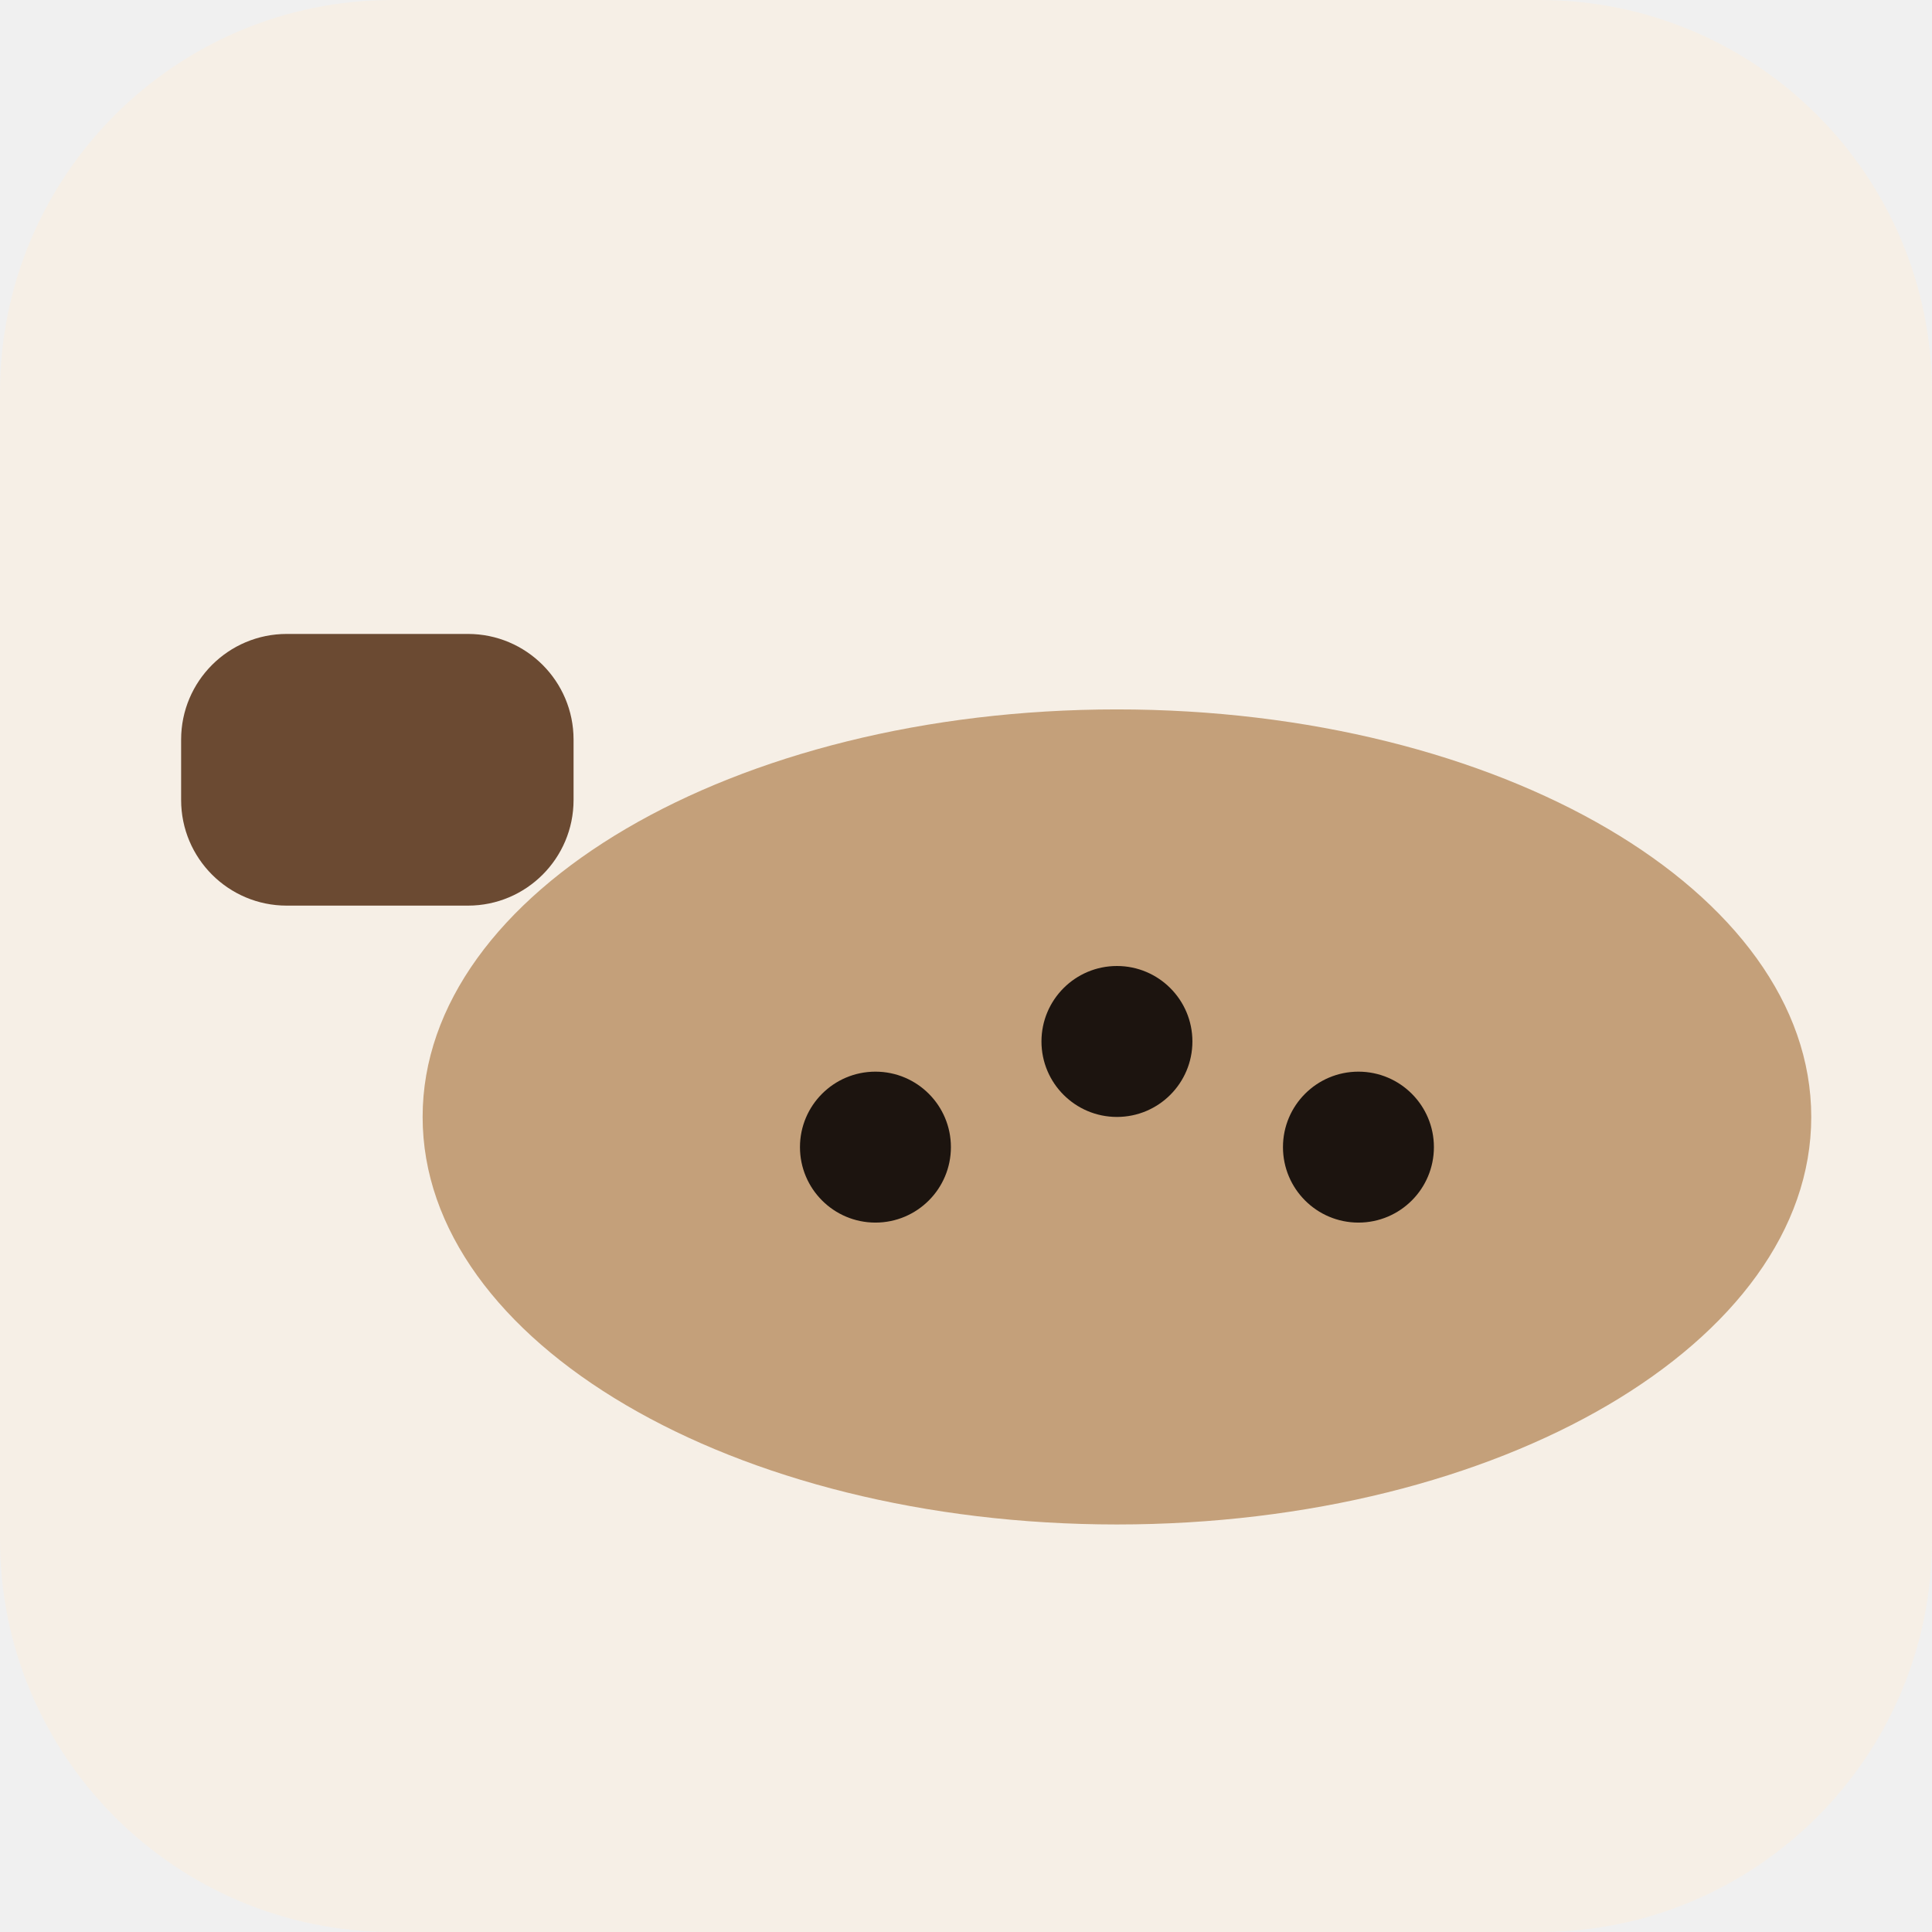
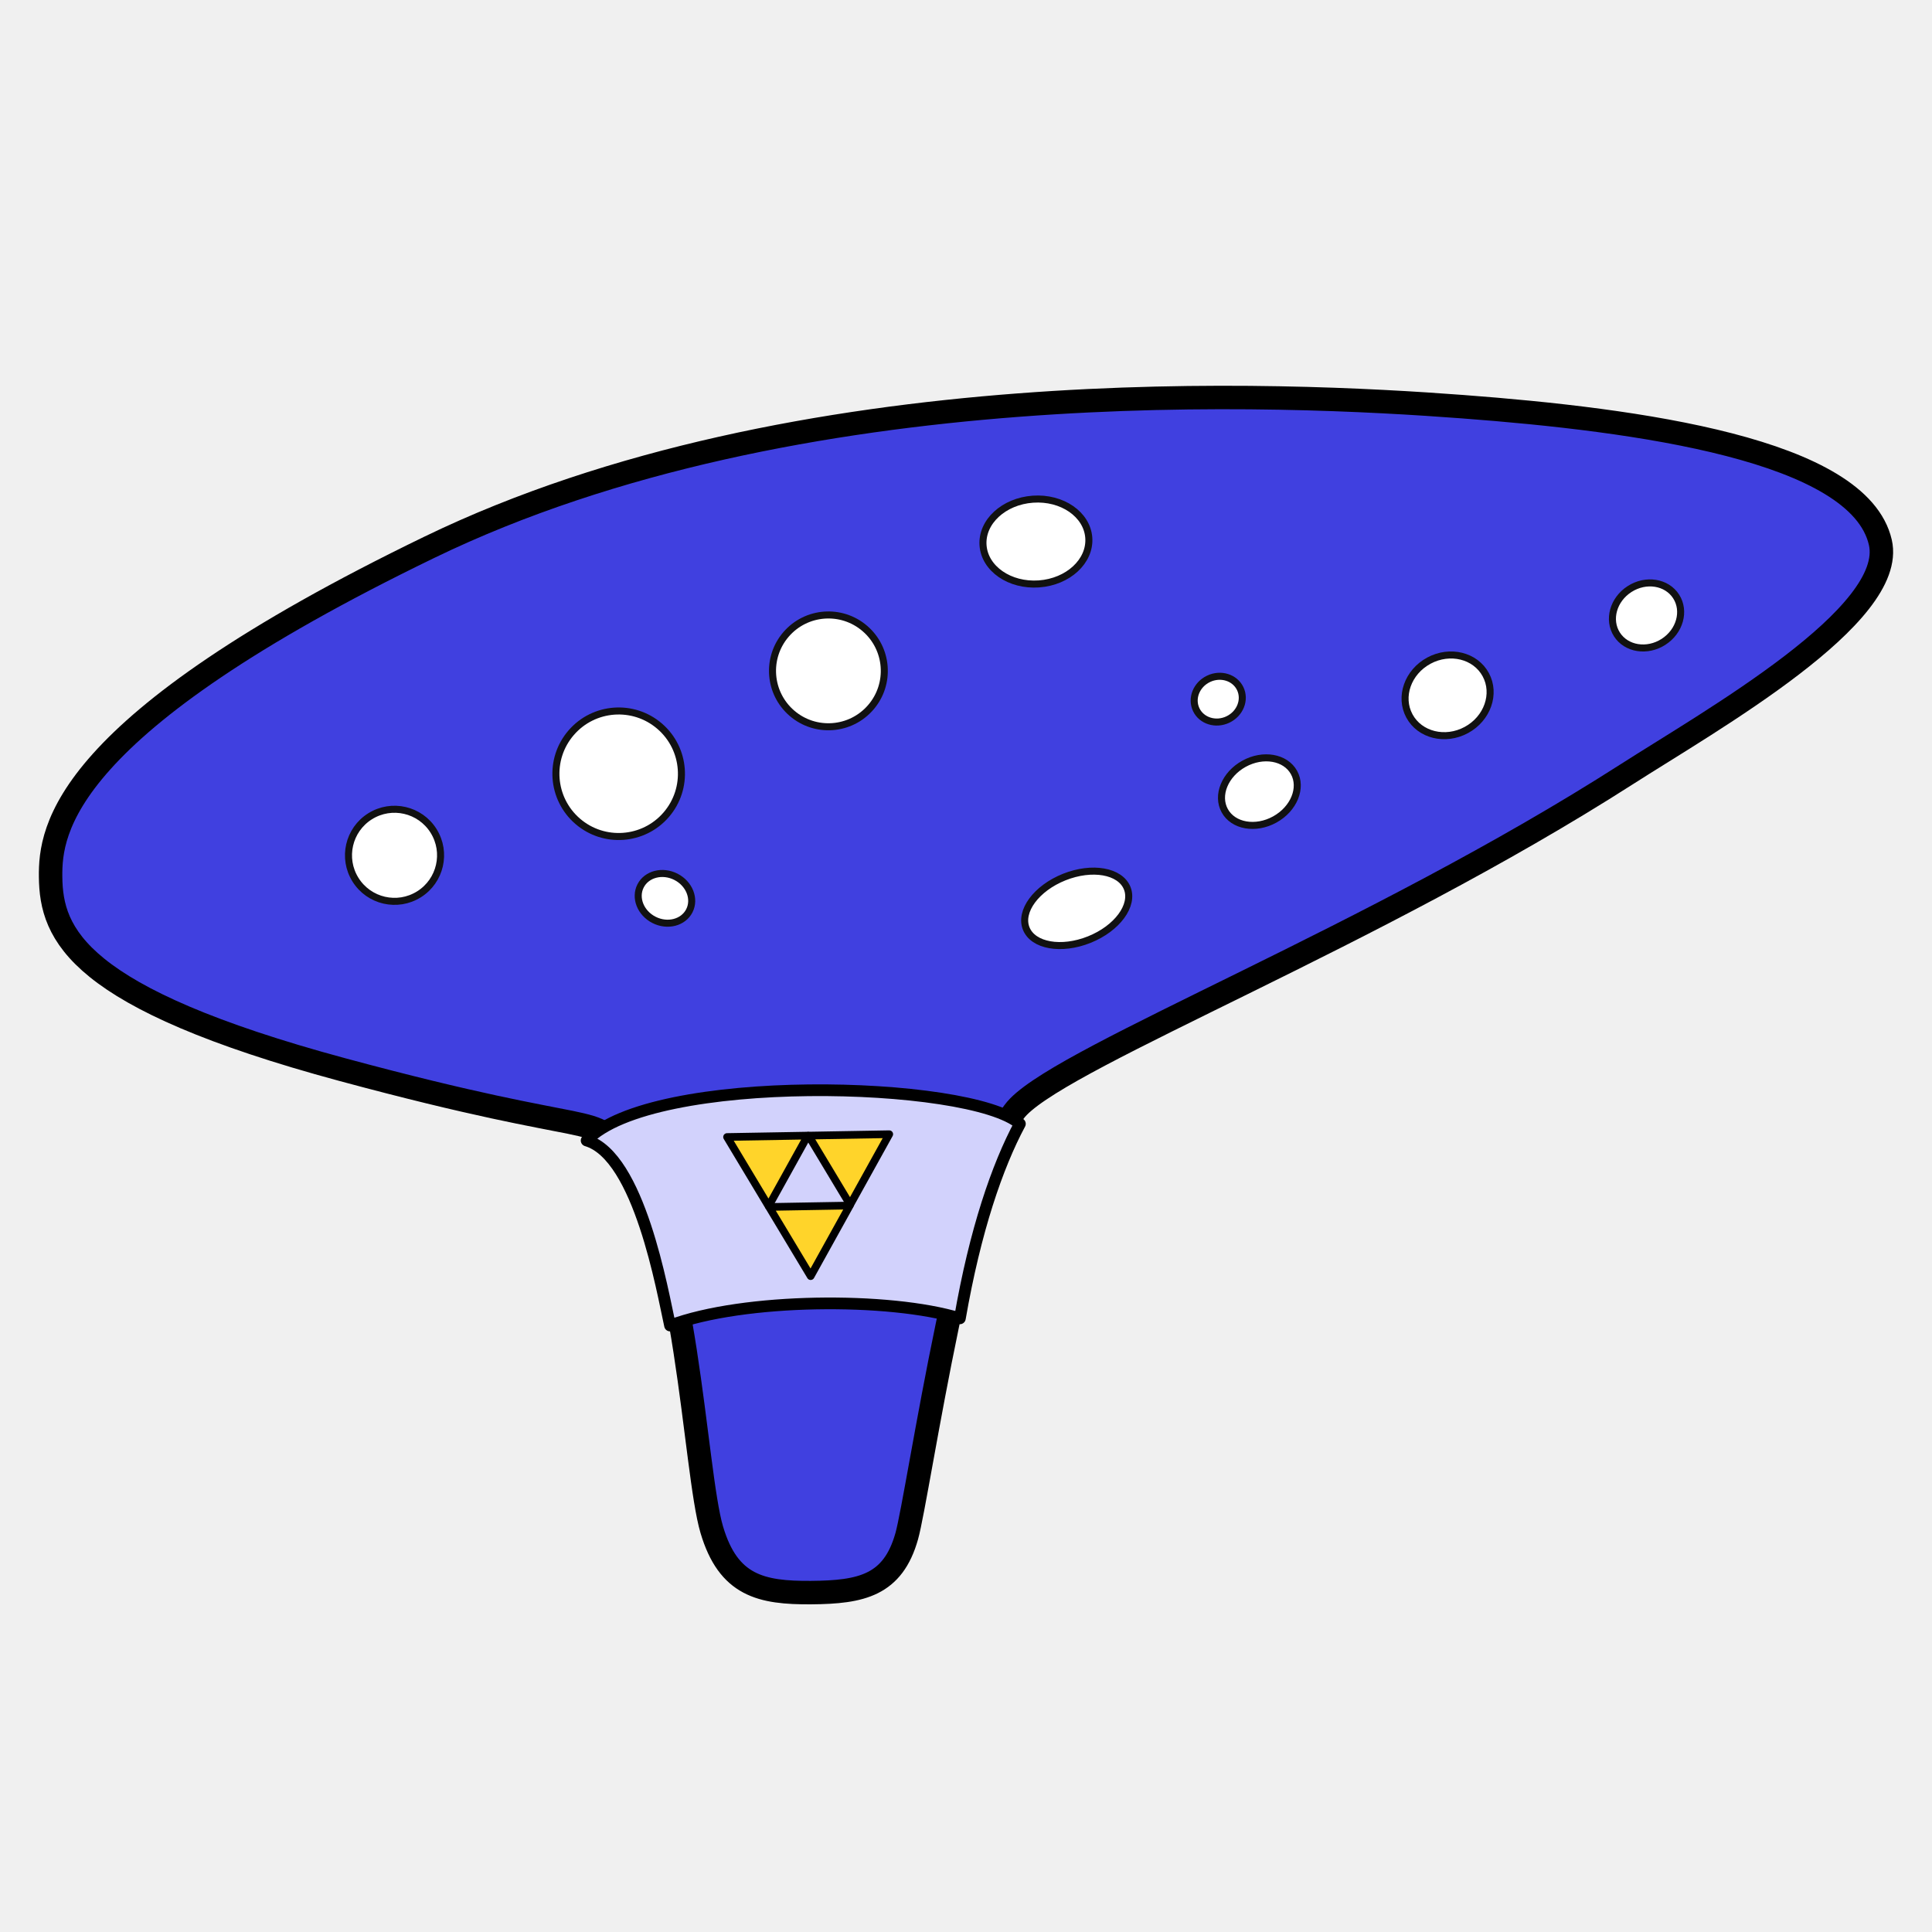
- <svg xmlns="http://www.w3.org/2000/svg" viewBox="0 0 64 64">
-   <rect width="64" height="64" rx="13" fill="#f6efe6" />
-   <rect x="6" y="21" width="13" height="9" rx="3.5" fill="#6b4a32" />
-   <ellipse cx="37" cy="37" rx="23" ry="13.5" fill="#c4a07a" />
-   <circle cx="29" cy="38" r="2.5" fill="#1c140f" />
-   <circle cx="37" cy="34.5" r="2.5" fill="#1c140f" />
-   <circle cx="45" cy="38" r="2.5" fill="#1c140f" />
+ <svg xmlns="http://www.w3.org/2000/svg" viewBox="0 0 64 64" version="1.1" id="svg4">
+   <defs id="defs4" />
+   <g id="g38" transform="matrix(0.2605848,-0.2877595,0.2877595,0.2605848,-25.7464,29.59881)" style="display:inline">
+     <g id="g2" transform="matrix(2.830544,2.97697,-2.97697,2.830544,112.4299,-14.05127)" style="display:inline">
+       <path style="display:inline;opacity:1;fill:#4040e0;fill-opacity:1;stroke:#000000;stroke-width:2.001;stroke-linecap:round;stroke-linejoin:round;stroke-dasharray:none" d="m 166.758,273.917 c 2.833,3.236 5.024,4.868 8.964,3.029 3.349,-1.564 27.578,-17.133 33.984,-16.713 6.406,0.419 30.716,13.433 55.349,20.775 8.285,2.469 25.361,8.626 29.145,3.476 4.805,-6.539 -5.585,-22.483 -14.508,-34.555 -8.923,-12.072 -34.595,-45.072 -66.656,-58.937 -32.061,-13.865 -39.425,-8.741 -42.409,-6.114 -3.686,3.244 -6.369,8.424 3.804,29.604 10.172,21.18 11.206,18.219 10.182,23.051 -1.82,8.581 -16.494,22.031 -19.334,26.451 -2.69,4.185 -1.353,6.699 1.48,9.935 z" id="path1" transform="matrix(0.1634048,-0.1804452,0.1804452,0.1634048,-60.42267,22.84256)" />
+       <path style="display:inline;opacity:1;fill:#d2d2fc;fill-opacity:1;stroke:#000000;stroke-width:0.998;stroke-linecap:round;stroke-linejoin:round;stroke-dasharray:none" d="m 63.423,100.239 c 8.031,0.383 25.242,21.434 25.219,27.071 -3.989,0.891 -9.361,3.035 -15.915,6.961 -2.535,-5.751 -10.73,-15.119 -16.614,-18.332 1.785,-2.394 9.239,-11.422 7.309,-15.7 z" id="path2" transform="matrix(0.1634048,-0.1804452,0.1804452,0.1634048,-16.63413,23.07408)" />
+       <g id="g3" transform="matrix(0.1680847,-0.1760942,0.1760942,0.1680847,-16.15967,22.27659)" style="display:inline;opacity:1">
+         <path style="opacity:1;fill:#ffd42a;fill-opacity:1;stroke:#000000;stroke-width:0.998;stroke-linecap:round;stroke-linejoin:round;stroke-dasharray:none" id="path3" d="m 79.555,160.866 -7.441,-7.441 10.165,-2.724 z" transform="matrix(0.3099769,0.5763817,-0.5763817,0.3099769,134.6708,25.60456)" />
+         <path style="display:inline;fill:#ffd42a;fill-opacity:1;stroke:#000000;stroke-width:0.998;stroke-linecap:round;stroke-linejoin:round;stroke-dasharray:none" id="path3-7" d="m 79.555,160.866 -7.441,-7.441 10.165,-2.724 z" transform="matrix(0.3099769,0.5763817,-0.5763817,0.3099769,136.6736,18.93395)" />
+         <path style="display:inline;fill:#ffd42a;fill-opacity:1;stroke:#000000;stroke-width:0.998;stroke-linecap:round;stroke-linejoin:round;stroke-dasharray:none" id="path3-0" d="m 79.555,160.866 -7.441,-7.441 10.165,-2.724 z" transform="matrix(0.3099769,0.5763817,-0.5763817,0.3099769,141.4413,24.00101)" />
+       </g>
+     </g>
+     <g id="g36" transform="rotate(-1.392816,-5380.811,5143.041)">
+       <g id="g35">
+         <circle style="fill:#ffffff;stroke:#111111;stroke-width:0.6;stroke-linecap:round;stroke-linejoin:round" id="L-index" cy="243.482" cx="-140.228" transform="rotate(-72.81574)" class="hole" data-hole="L-index" r="3.929" />
+         <circle style="fill:#ffffff;stroke:#111111;stroke-width:0.6;stroke-linecap:round;stroke-linejoin:round" id="L-middle-large" cx="208.944" cy="215.844" class="hole" data-hole="L-middle-large" r="5.356" />
+         <ellipse style="fill:#ffffff;stroke:#111111;stroke-width:0.6;stroke-linecap:round;stroke-linejoin:round" id="L-middle-small" cx="267.719" cy="-143.884" class="hole" data-hole="L-middle-small" rx="2.336" ry="2.062" transform="rotate(76.23032)" />
+         <circle style="fill:#ffffff;stroke:#111111;stroke-width:0.6;stroke-linecap:round;stroke-linejoin:round" id="L-ring" cx="227.279" cy="223.665" class="hole" data-hole="L-ring" r="4.77" />
+         <ellipse style="fill:#ffffff;stroke:#111111;stroke-width:0.6;stroke-linecap:round;stroke-linejoin:round" id="L-pinky" cx="337.3" cy="-13.25" rx="4.523" ry="3.624" class="hole" data-hole="L-pinky" transform="rotate(45.16906)" />
+       </g>
+       <g id="g34" style="opacity:1">
+         <g id="g31" style="display:inline;opacity:1">
+           <ellipse style="fill:#ffffff;stroke:#111111;stroke-width:0.6;stroke-linecap:round;stroke-linejoin:round" id="R1-index" cx="316.942" cy="120.414" class="hole" data-hole="R1-index" ry="2.874" rx="4.64" transform="rotate(27.44611)" />
+           <ellipse style="fill:#ffffff;stroke:#111111;stroke-width:0.6;stroke-linecap:round;stroke-linejoin:round" id="R1-middle-small" cx="327.037" cy="129.839" class="hole" data-hole="R1-middle-small" rx="2.081" ry="1.922" transform="rotate(23.72155)" />
+           <ellipse style="fill:#ffffff;stroke:#111111;stroke-width:0.6;stroke-linecap:round;stroke-linejoin:round" id="R1-middle-large" cx="318" cy="157.652" class="hole" data-hole="R1-middle-large" rx="3.375" ry="2.715" transform="rotate(20.314)" />
+           <ellipse style="fill:#ffffff;stroke:#111111;stroke-width:0.6;stroke-linecap:round;stroke-linejoin:round" id="R1-ring" cx="155.197" cy="-337.44" class="hole" data-hole="R1-ring" rx="3.363" ry="3.703" transform="rotate(110.8292)" />
+           <ellipse style="fill:#ffffff;stroke:#111111;stroke-width:0.6;stroke-linecap:round;stroke-linejoin:round" id="R1-pinky" cx="183.414" cy="-342.865" class="hole" data-hole="R1-pinky" rx="2.678" ry="3.001" transform="rotate(106.5429)" />
+         </g>
+       </g>
+     </g>
+     <g id="g30" transform="rotate(-42.36629,35.03788,153.2643)">
+         
+         
+         
+       </g>
+     <path style="display:none;fill:#1b1ba8;stroke:#ff0000;stroke-width:0.998;stroke-linecap:round;stroke-linejoin:round" d="M 204.126,-2.093 -4.941,187.231" id="path4" />
+   </g>
</svg>
